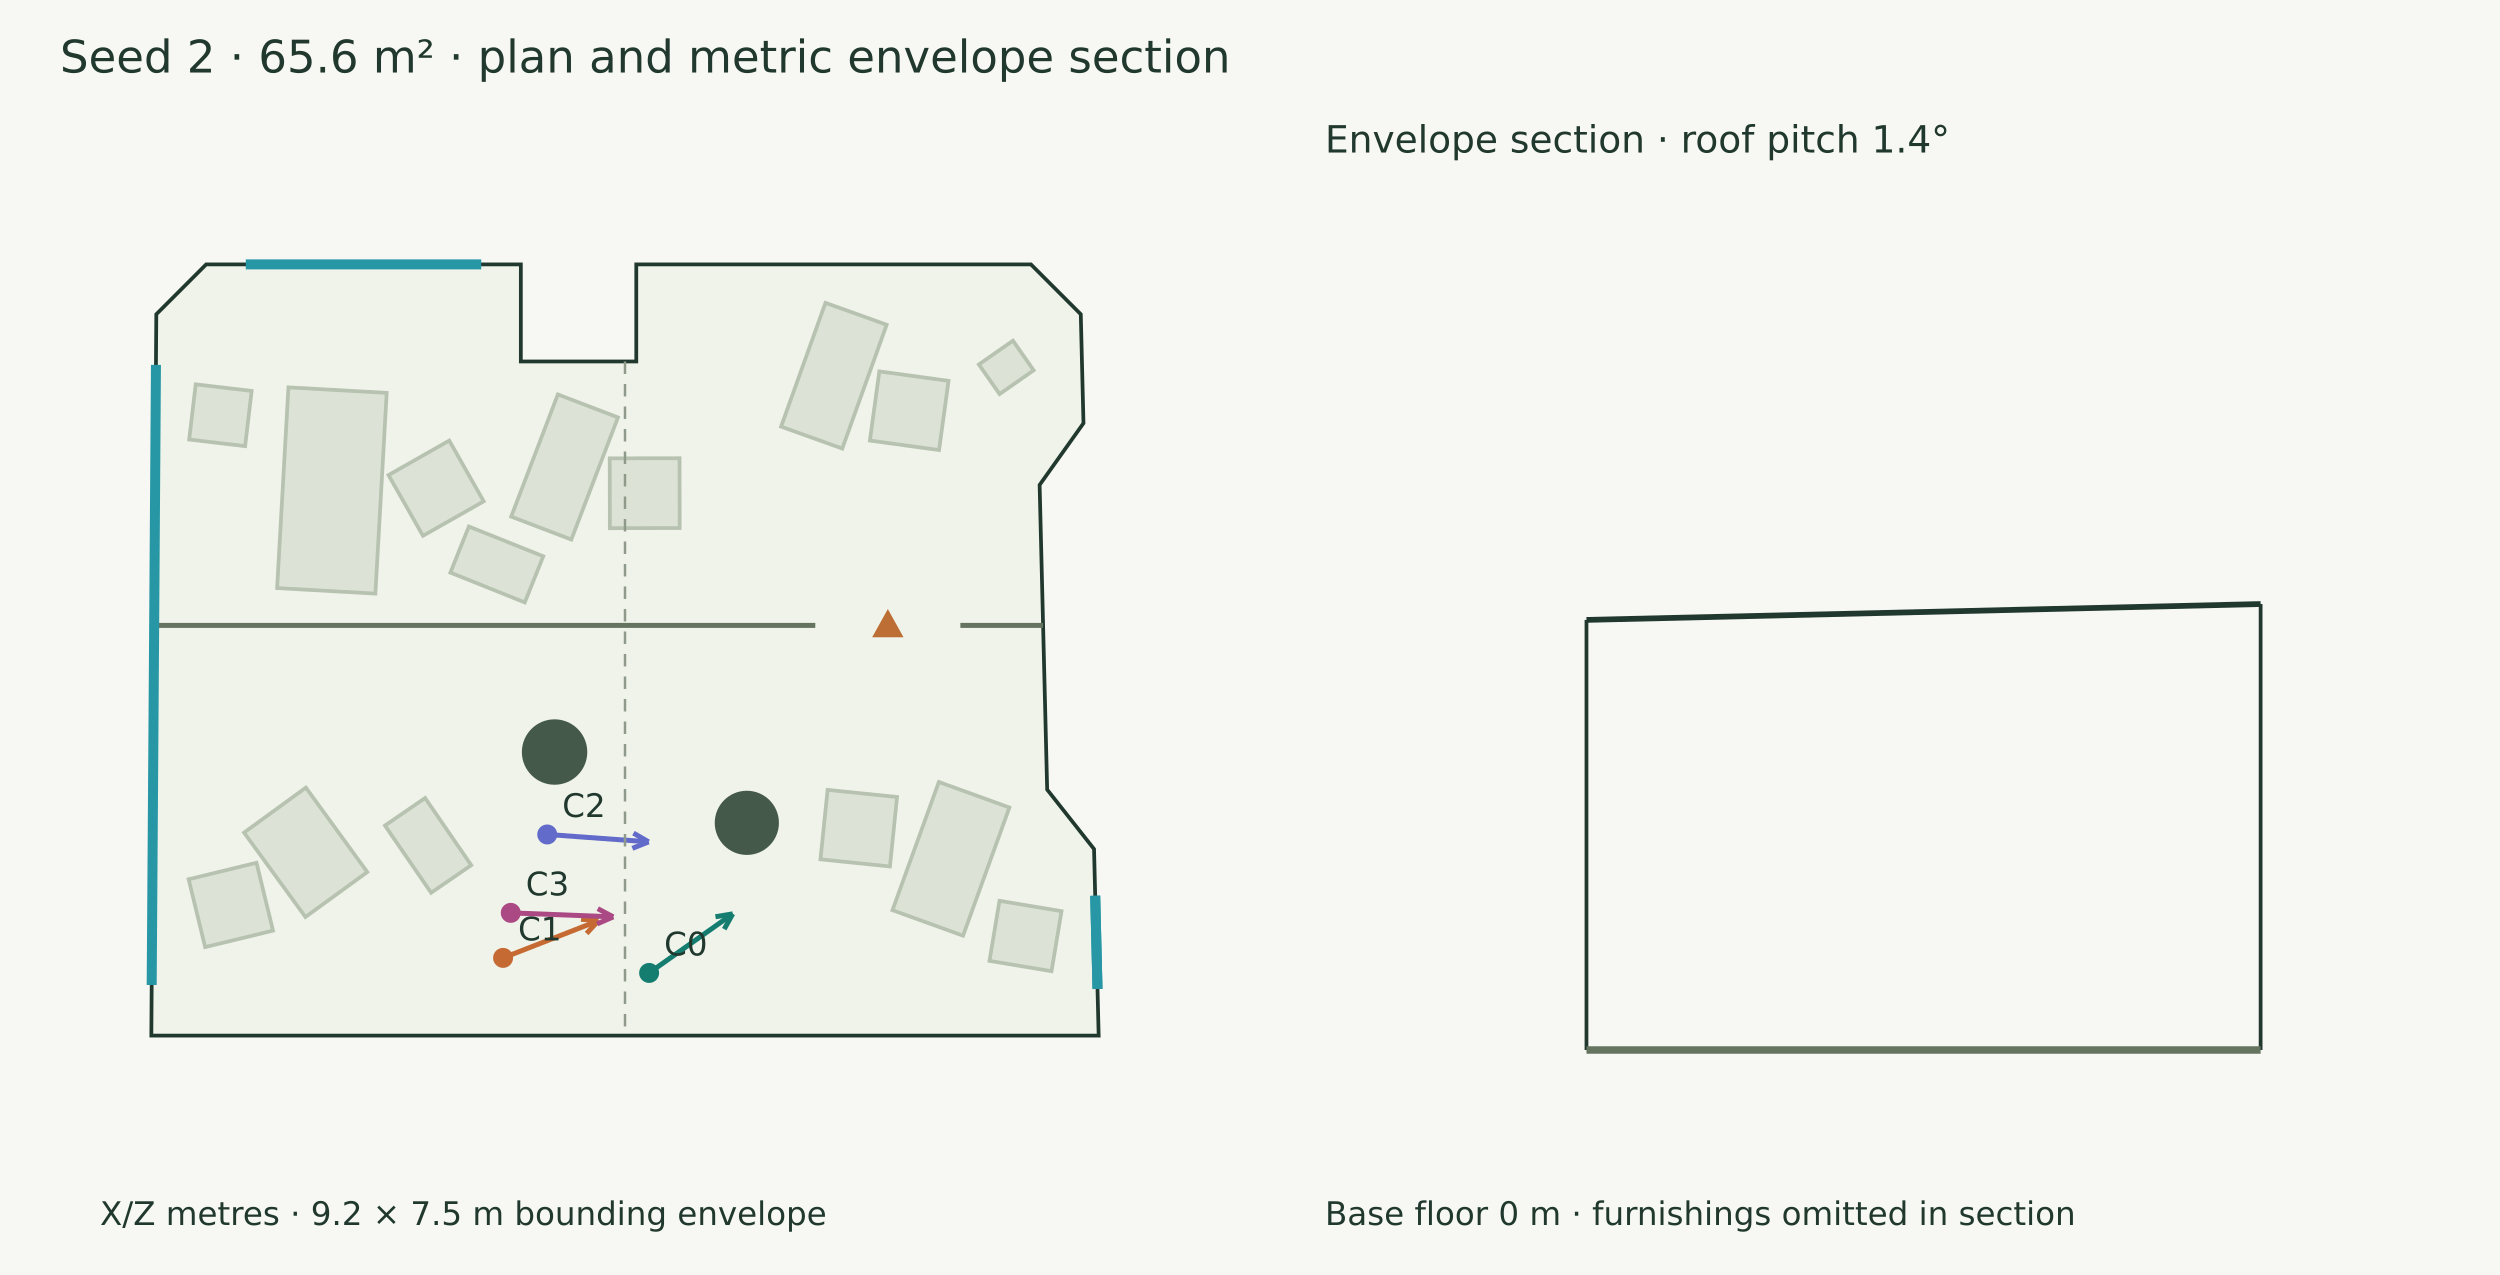
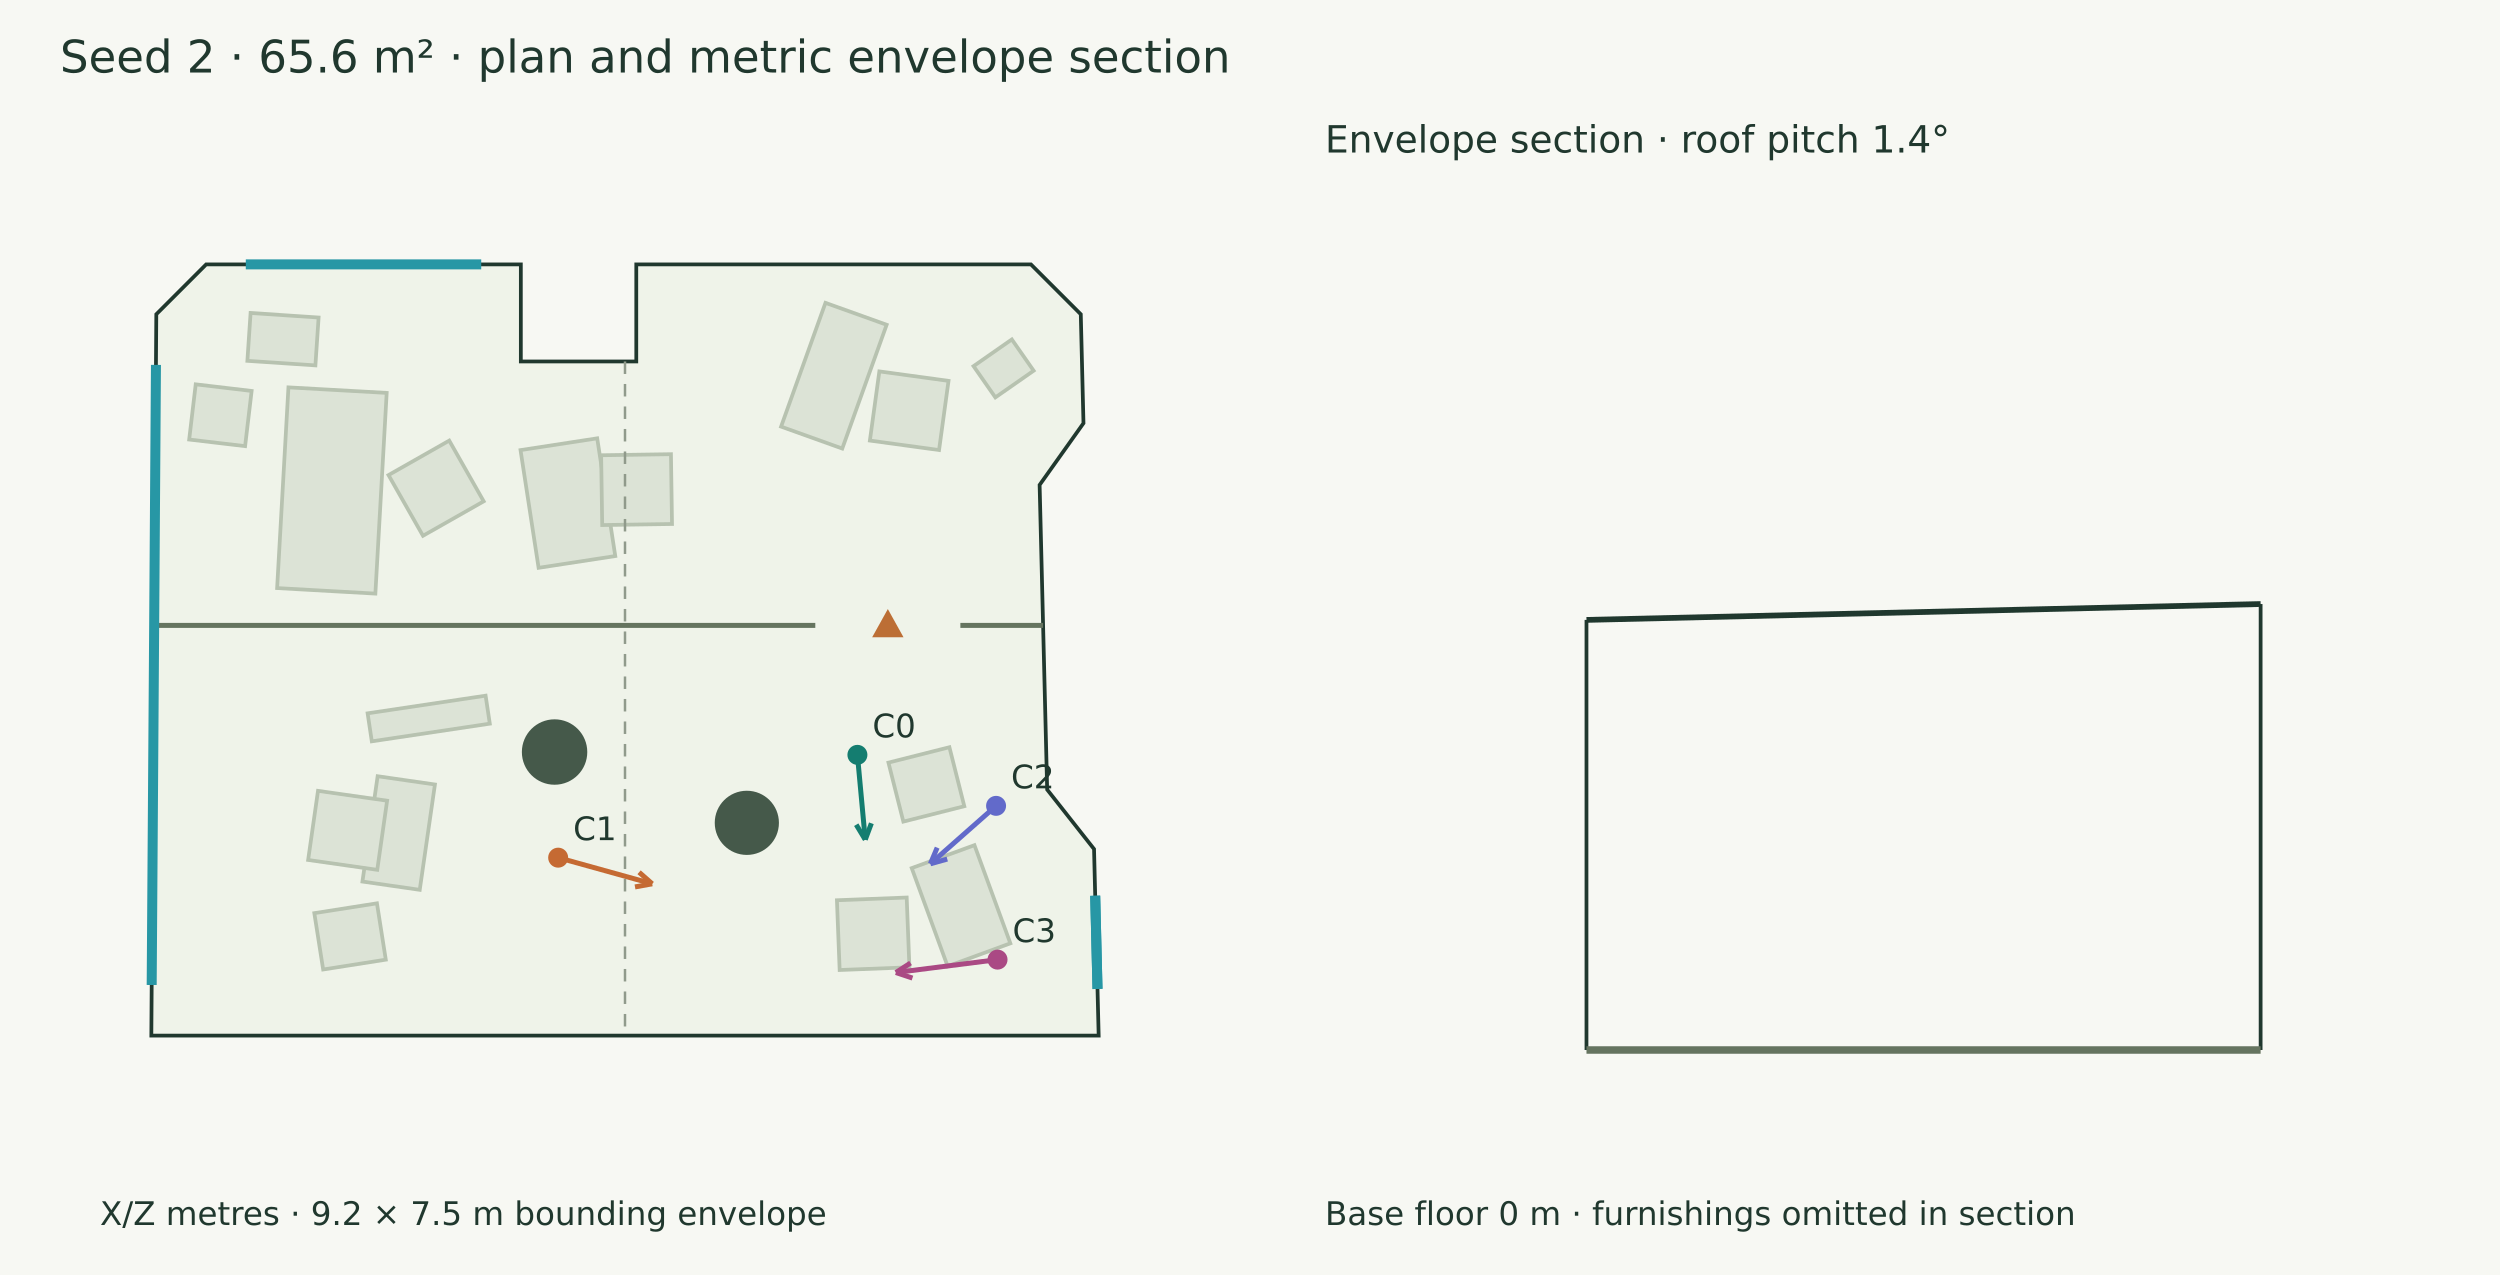
<svg xmlns="http://www.w3.org/2000/svg" width="1000" height="510" viewBox="0 0 1000 510">
  <rect width="100%" height="100%" fill="#f7f8f3" />
  <g font-family="DejaVu Sans" fill="#20382e">
    <text x="24.000" y="29.000" font-size="18">Seed 2 · 65.6 m² · plan and metric envelope section</text>
    <polygon points="82.471,105.751 208.336,105.751 208.336,144.590 254.511,144.590 254.511,105.751 412.361,105.751 432.311,125.701 433.391,169.286 415.845,193.963 418.867,315.844 437.616,339.620 439.466,414.249 60.534,414.249 62.521,125.701" fill="#eff3e9" stroke="#20382e" stroke-width="1.5" />
    <polygon points="110.847,235.228 115.375,154.945 154.673,157.161 150.145,237.444" fill="#dce3d6" stroke="#b7c2b0" stroke-width="1.5" />
    <polygon points="169.191,214.311 155.404,190.026 179.689,176.239 193.476,200.525" fill="#dce3d6" stroke="#b7c2b0" stroke-width="1.5" />
    <polygon points="312.434,170.648 330.187,121.138 354.656,129.912 336.903,179.422" fill="#dce3d6" stroke="#b7c2b0" stroke-width="1.5" />
    <polygon points="347.951,176.227 351.742,148.560 379.409,152.352 375.618,180.019" fill="#dce3d6" stroke="#b7c2b0" stroke-width="1.5" />
-     <polygon points="204.481,206.642 223.147,157.784 247.189,166.968 228.523,215.827" fill="#dce3d6" stroke="#b7c2b0" stroke-width="1.5" />
-     <polygon points="243.943,211.268 243.893,183.342 271.819,183.293 271.868,211.218" fill="#dce3d6" stroke="#b7c2b0" stroke-width="1.5" />
-     <polygon points="122.349,315.048 146.904,348.809 122.174,366.795 97.619,333.035" fill="#dce3d6" stroke="#b7c2b0" stroke-width="1.5" />
-     <polygon points="102.599,345.106 109.197,372.241 82.061,378.838 75.464,351.703" fill="#dce3d6" stroke="#b7c2b0" stroke-width="1.5" />
-     <polygon points="403.763,323.013 385.211,374.283 356.989,364.071 375.540,312.801" fill="#dce3d6" stroke="#b7c2b0" stroke-width="1.5" />
-     <polygon points="358.820,318.806 355.973,346.587 328.192,343.739 331.040,315.959" fill="#dce3d6" stroke="#b7c2b0" stroke-width="1.5" />
+     <polygon points="215.441,227.128 208.209,180.040 238.879,175.330 246.111,222.418" fill="#dce3d6" stroke="#b7c2b0" stroke-width="1.5" />
+     <polygon points="240.883,210.023 240.455,182.101 268.378,181.673 268.805,209.596" fill="#dce3d6" stroke="#b7c2b0" stroke-width="1.5" />
+     <polygon points="173.974,313.799 167.893,355.932 144.975,352.624 151.056,310.491" fill="#dce3d6" stroke="#b7c2b0" stroke-width="1.5" />
+     <polygon points="154.846,320.284 150.900,347.929 123.255,343.984 127.200,316.338" fill="#dce3d6" stroke="#b7c2b0" stroke-width="1.5" />
+     <polygon points="389.778,338.063 404.139,377.333 379.051,386.508 364.690,347.238" fill="#dce3d6" stroke="#b7c2b0" stroke-width="1.5" />
+     <polygon points="362.676,359.010 363.765,386.915 335.861,388.004 334.772,360.099" fill="#dce3d6" stroke="#b7c2b0" stroke-width="1.5" />
+     <polygon points="147.046,285.334 194.244,278.266 195.921,289.465 148.723,296.532" fill="#dce3d6" stroke="#b7c2b0" stroke-width="1.5" />
    <polygon points="75.673,175.813 78.286,153.735 100.651,156.382 98.039,178.460" fill="#dce3d6" stroke="#b7c2b0" stroke-width="1.5" />
-     <polygon points="413.450,148.118 399.820,157.630 391.551,145.779 405.181,136.268" fill="#dce3d6" stroke="#b7c2b0" stroke-width="1.5" />
-     <polygon points="170.040,319.203 188.492,346.081 172.448,357.096 153.996,330.217" fill="#dce3d6" stroke="#b7c2b0" stroke-width="1.5" />
-     <polygon points="187.547,210.598 217.303,222.523 209.910,240.972 180.154,229.047" fill="#dce3d6" stroke="#b7c2b0" stroke-width="1.5" />
-     <polygon points="399.797,360.334 424.605,364.463 420.608,388.475 395.801,384.346" fill="#dce3d6" stroke="#b7c2b0" stroke-width="1.5" />
+     <polygon points="413.454,148.278 398.144,158.962 389.416,146.456 404.727,135.772" fill="#dce3d6" stroke="#b7c2b0" stroke-width="1.5" />
+     <polygon points="125.726,365.261 150.776,361.327 154.315,383.863 129.266,387.797" fill="#dce3d6" stroke="#b7c2b0" stroke-width="1.5" />
+     <polygon points="126.159,146.157 98.950,144.333 100.234,125.188 127.442,127.013" fill="#dce3d6" stroke="#b7c2b0" stroke-width="1.5" />
+     <polygon points="385.724,322.486 361.341,328.646 355.378,305.045 379.761,298.885" fill="#dce3d6" stroke="#b7c2b0" stroke-width="1.5" />
    <circle cx="298.735" cy="329.134" r="12.836" fill="#45594a" />
    <circle cx="221.829" cy="300.814" r="13.082" fill="#45594a" />
    <path d="M61.664,250.160 L326.121,250.160" stroke="#65745f" stroke-width="2" fill="none" />
    <path d="M384.147,250.160 L417.238,250.160" stroke="#65745f" stroke-width="2" fill="none" />
    <polygon points="355.134,245.160 350.134,254.160 360.134,254.160" fill="#bc6e35" stroke="#bc6e35" stroke-width="1.5" />
    <path d="M98.317,105.751 L192.490,105.751" stroke="#2797a5" stroke-width="4" fill="none" />
    <path d="M438.079,358.297 L439.003,395.573" stroke="#2797a5" stroke-width="4" fill="none" />
    <path d="M438.079,358.297 L439.003,395.573" stroke="#2797a5" stroke-width="4" fill="none" />
    <path d="M60.673,393.999 L62.381,145.951" stroke="#2797a5" stroke-width="4" fill="none" />
-     <path d="M259.648,389.173 L293.087,365.538" stroke="#147d70" stroke-width="2" fill="none" />
-     <path d="M293.087,365.538 L289.697,371.662" stroke="#147d70" stroke-width="2" fill="none" />
-     <path d="M293.087,365.538 L286.182,366.690" stroke="#147d70" stroke-width="2" fill="none" />
-     <circle cx="259.648" cy="389.173" r="4" fill="#147d70" />
-     <text x="265.648" y="382.173" font-size="13">C0</text>
-     <path d="M201.234,383.156 L239.399,368.254" stroke="#c56a33" stroke-width="2" fill="none" />
-     <path d="M239.399,368.254 L234.635,373.383" stroke="#c56a33" stroke-width="2" fill="none" />
-     <path d="M239.399,368.254 L232.420,367.711" stroke="#c56a33" stroke-width="2" fill="none" />
-     <circle cx="201.234" cy="383.156" r="4" fill="#c56a33" />
-     <text x="207.234" y="376.156" font-size="13">C1</text>
-     <path d="M218.889,333.790 L259.449,336.745" stroke="#626aca" stroke-width="2" fill="none" />
-     <path d="M259.449,336.745 L252.941,339.324" stroke="#626aca" stroke-width="2" fill="none" />
-     <path d="M259.449,336.745 L253.384,333.250" stroke="#626aca" stroke-width="2" fill="none" />
-     <circle cx="218.889" cy="333.79" r="4" fill="#626aca" />
-     <text x="224.889" y="326.790" font-size="13">C2</text>
-     <path d="M204.307,365.149 L245.283,366.751" stroke="#aa4984" stroke-width="2" fill="none" />
-     <path d="M245.283,366.751 L238.866,369.547" stroke="#aa4984" stroke-width="2" fill="none" />
-     <path d="M245.283,366.751 L239.104,363.462" stroke="#aa4984" stroke-width="2" fill="none" />
-     <circle cx="204.307" cy="365.149" r="4" fill="#aa4984" />
-     <text x="210.307" y="358.149" font-size="13">C3</text>
+     <path d="M342.964,301.940 L346.103,335.875" stroke="#147d70" stroke-width="2" fill="none" />
+     <path d="M346.103,335.875 L342.491,329.879" stroke="#147d70" stroke-width="2" fill="none" />
+     <path d="M346.103,335.875 L348.554,329.318" stroke="#147d70" stroke-width="2" fill="none" />
+     <circle cx="342.964" cy="301.94" r="4" fill="#147d70" />
+     <text x="348.964" y="294.940" font-size="13">C0</text>
+     <path d="M223.265,343.065 L260.886,353.522" stroke="#c56a33" stroke-width="2" fill="none" />
+     <path d="M260.886,353.522 L253.998,354.768" stroke="#c56a33" stroke-width="2" fill="none" />
+     <path d="M260.886,353.522 L255.629,348.901" stroke="#c56a33" stroke-width="2" fill="none" />
+     <circle cx="223.265" cy="343.065" r="4" fill="#c56a33" />
+     <text x="229.265" y="336.065" font-size="13">C1</text>
+     <path d="M398.428,322.340 L372.160,345.513" stroke="#626aca" stroke-width="2" fill="none" />
+     <path d="M372.160,345.513 L374.873,339.060" stroke="#626aca" stroke-width="2" fill="none" />
+     <path d="M372.160,345.513 L378.901,343.627" stroke="#626aca" stroke-width="2" fill="none" />
+     <circle cx="398.428" cy="322.34" r="4" fill="#626aca" />
+     <text x="404.428" y="315.340" font-size="13">C2</text>
+     <path d="M399.013,383.846 L358.350,389.009" stroke="#aa4984" stroke-width="2" fill="none" />
+     <path d="M358.350,389.009 L364.219,385.194" stroke="#aa4984" stroke-width="2" fill="none" />
+     <path d="M358.350,389.009 L364.986,391.235" stroke="#aa4984" stroke-width="2" fill="none" />
+     <circle cx="399.013" cy="383.846" r="4" fill="#aa4984" />
+     <text x="405.013" y="376.846" font-size="13">C3</text>
    <text x="40.000" y="490.000" font-size="13">X/Z metres · 9.2 × 7.5 m bounding envelope</text>
    <path d="M250.000,144.590 L250.000,414.249" stroke="#909a8b" stroke-width="1" stroke-dasharray="5 4" fill="none" />
    <path d="M634.590,247.960 L904.249,241.612" stroke="#20382e" stroke-width="2.3" fill="none" />
    <path d="M634.590,420.000 L634.590,247.960" stroke="#20382e" stroke-width="1.5" fill="none" />
    <path d="M904.249,420.000 L904.249,241.612" stroke="#20382e" stroke-width="1.5" fill="none" />
    <path d="M634.590,420.000 L904.249,420.000" stroke="#65745f" stroke-width="3" fill="none" />
    <path d="M634.590,420.000 L634.590,420.000" stroke="#8d9a85" stroke-width="1" fill="none" />
    <path d="M904.249,420.000 L904.249,420.000" stroke="#8d9a85" stroke-width="1" fill="none" />
    <text x="530.000" y="61.000" font-size="15">Envelope section · roof pitch 1.4°</text>
    <text x="530.000" y="490.000" font-size="13">Base floor 0 m · furnishings omitted in section</text>
  </g>
</svg>
